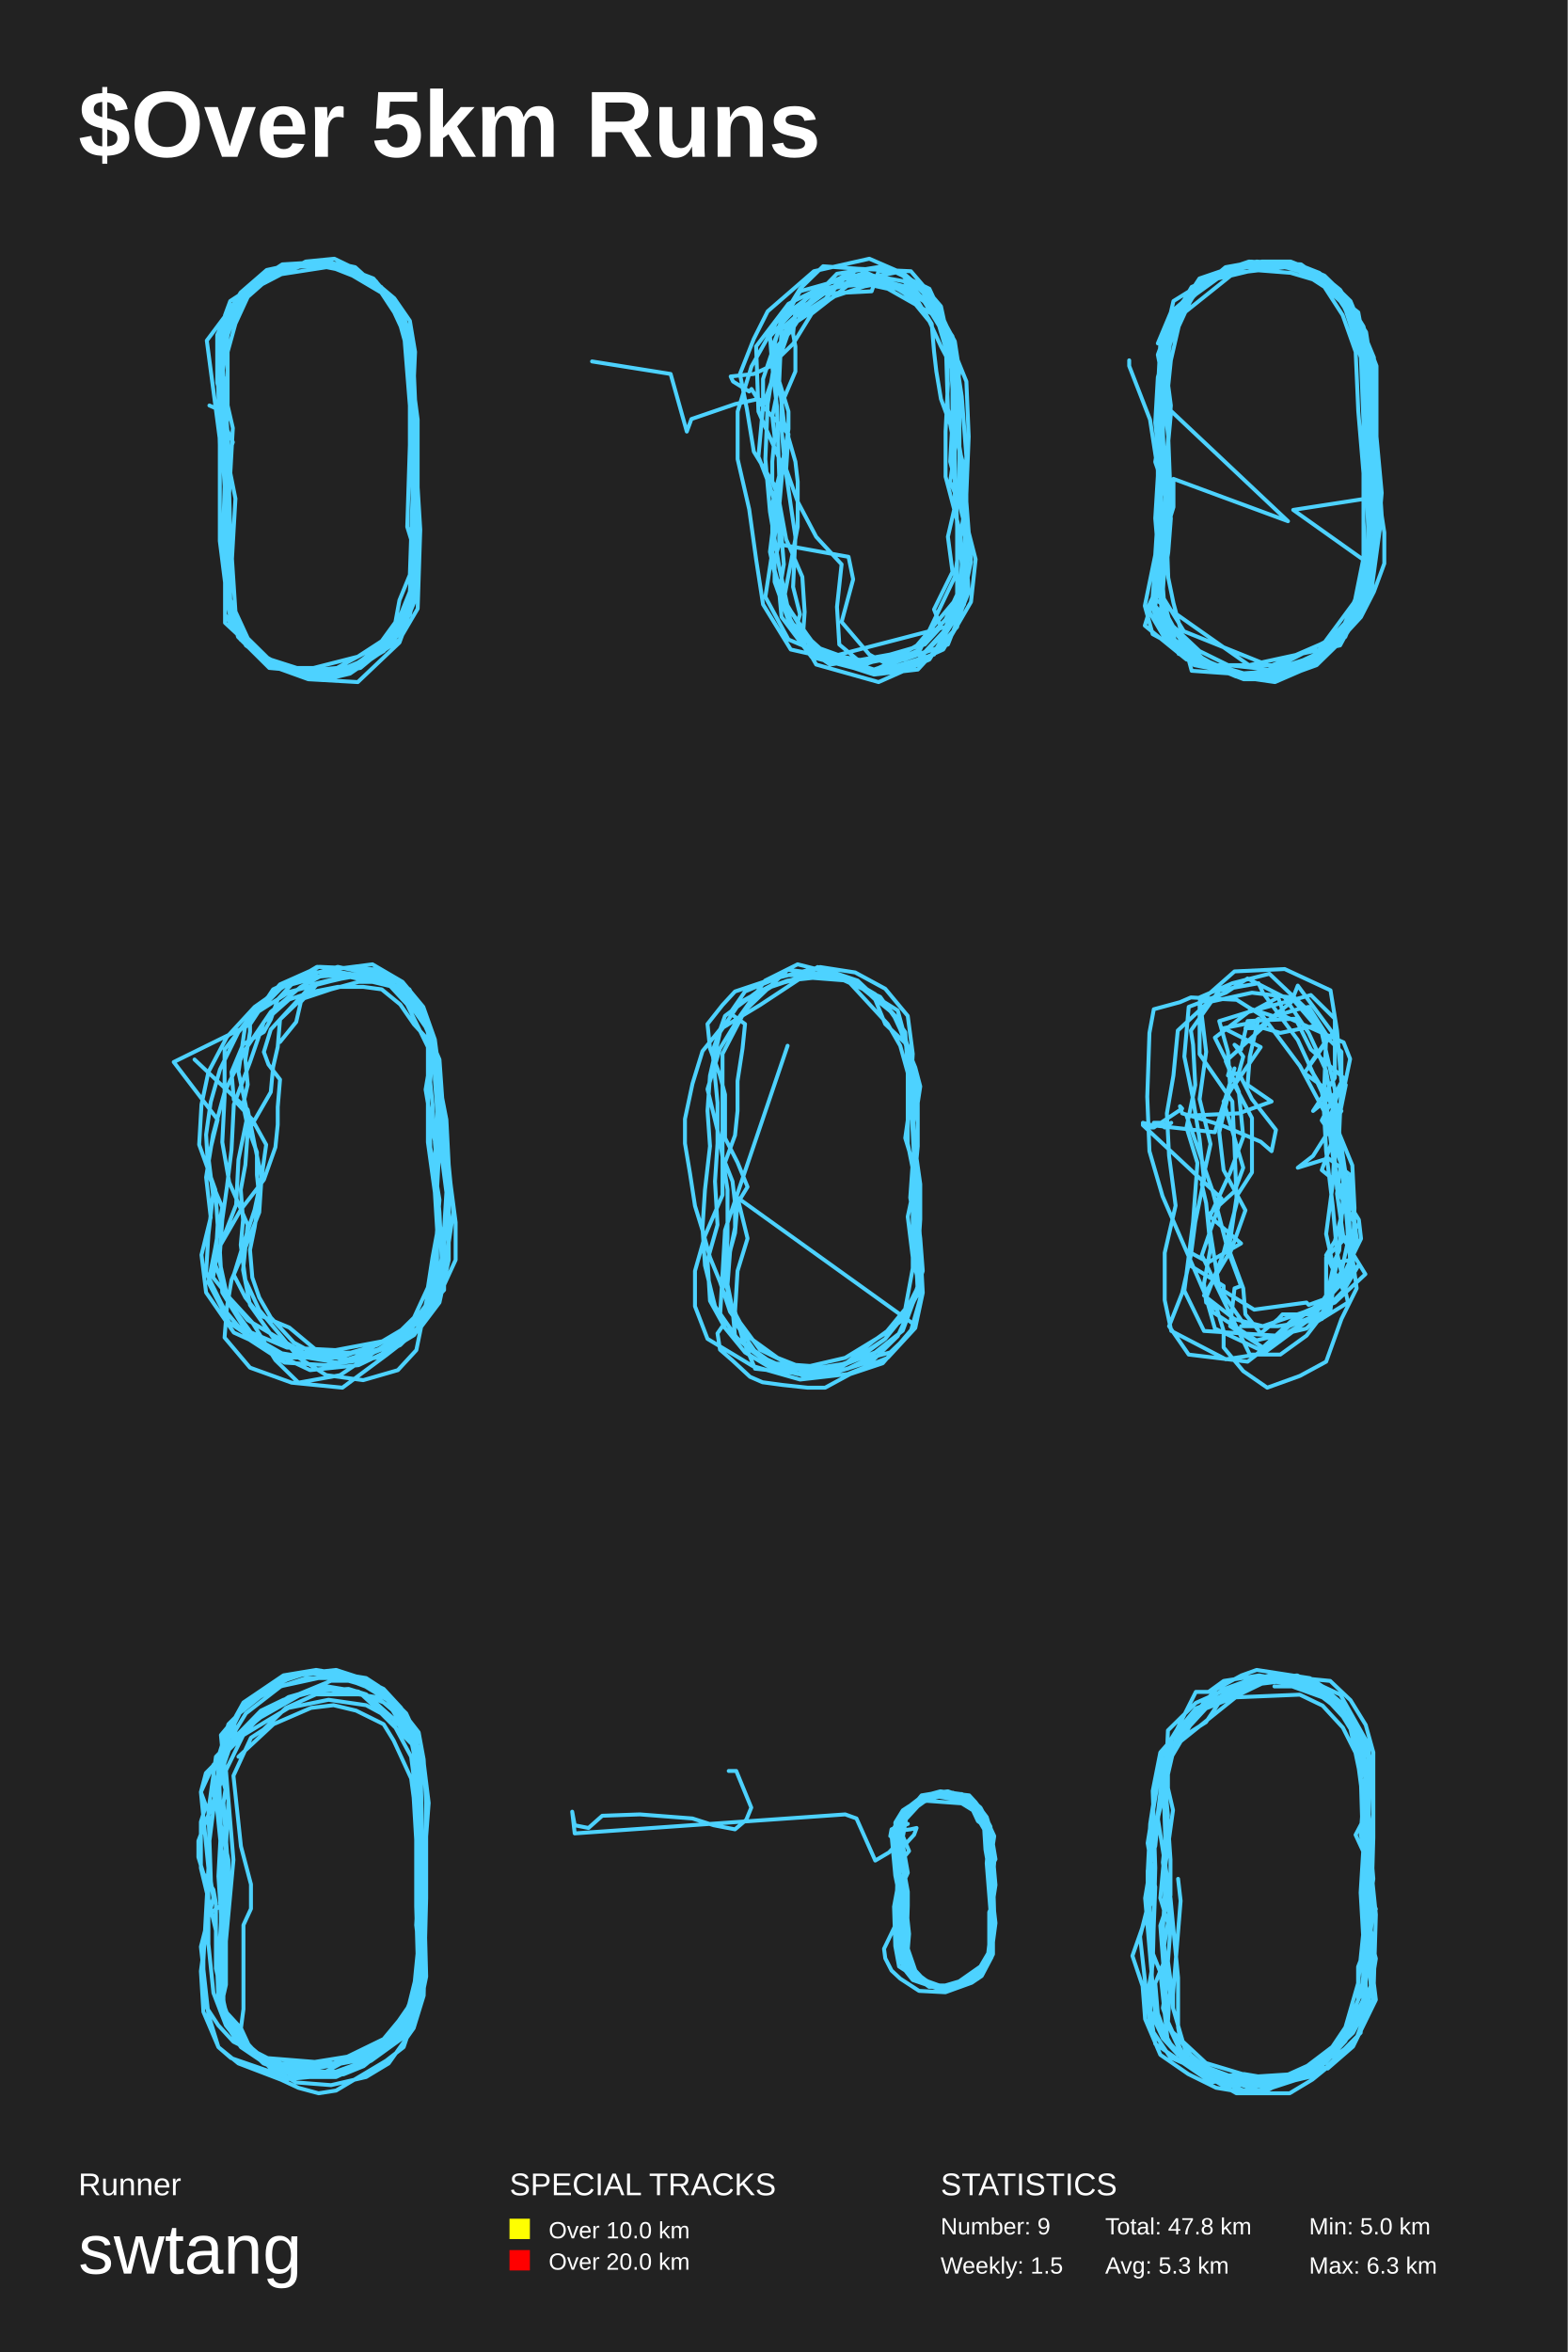
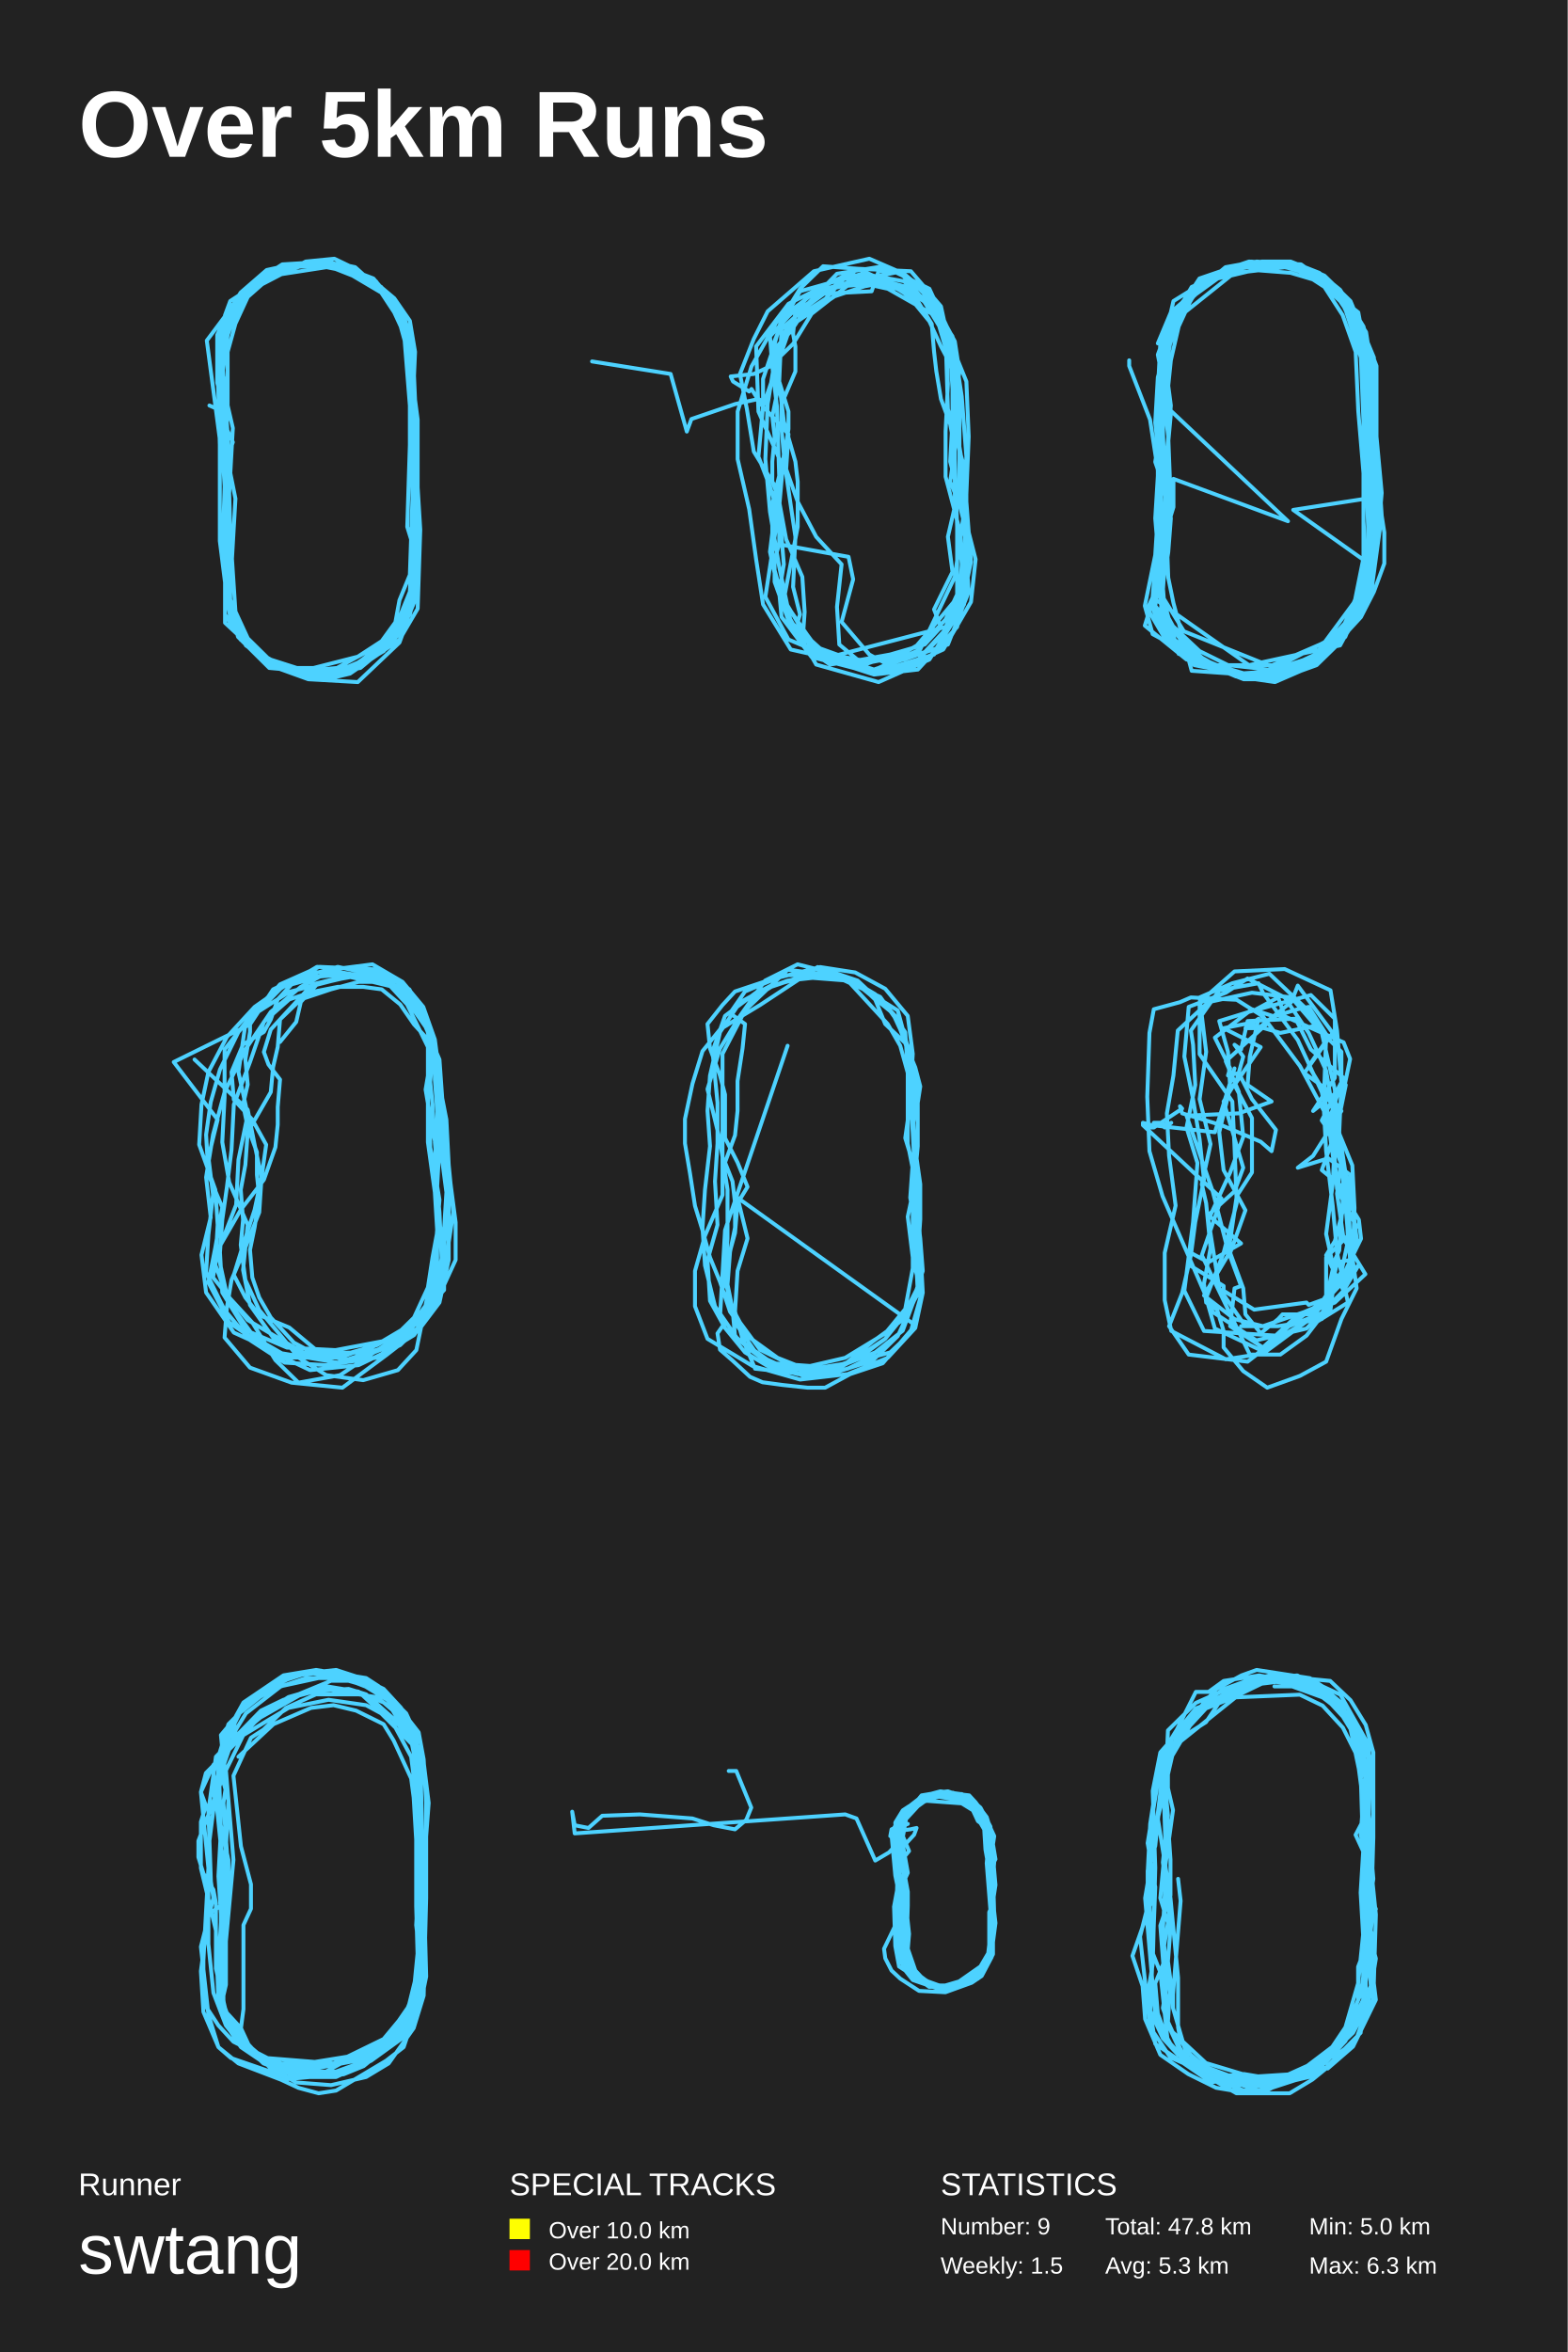
<svg xmlns="http://www.w3.org/2000/svg" baseProfile="full" height="300mm" version="1.1" viewBox="0,0,200,300" width="200mm">
  <defs />
  <rect fill="#222222" height="300" width="200" x="0" y="0" />
-   <text fill="#FFFFFF" style="font-size:12px; font-family:Arial; font-weight:bold;" x="10" y="20">$Over 5km Runs</text>
+   <text fill="#FFFFFF" style="font-size:12px; font-family:Arial; font-weight:bold;" x="10" y="20">Over 5km Runs</text>
  <text fill="#FFFFFF" style="font-size:4px; font-family:Arial" x="10" y="280">Runner</text>
  <text fill="#FFFFFF" style="font-size:9px; font-family:Arial" x="10" y="290">swtang</text>
  <text fill="#FFFFFF" style="font-size:4px; font-family:Arial" x="65" y="280">SPECIAL TRACKS</text>
  <rect fill="yellow" height="2.6" width="2.6" x="65" y="283" />
  <text fill="#FFFFFF" style="font-size:3px; font-family:Arial" x="70" y="285.5">Over 10.0 km</text>
  <rect fill="red" height="2.6" width="2.6" x="65" y="287" />
  <text fill="#FFFFFF" style="font-size:3px; font-family:Arial" x="70" y="289.5">Over 20.0 km</text>
  <text fill="#FFFFFF" style="font-size:4px; font-family:Arial" x="120" y="280">STATISTICS</text>
  <text fill="#FFFFFF" style="font-size:3px; font-family:Arial" x="120" y="285">Number: 9</text>
  <text fill="#FFFFFF" style="font-size:3px; font-family:Arial" x="120" y="290">Weekly: 1.5</text>
  <text fill="#FFFFFF" style="font-size:3px; font-family:Arial" x="141" y="285">Total: 47.8 km</text>
  <text fill="#FFFFFF" style="font-size:3px; font-family:Arial" x="141" y="290">Avg: 5.3 km</text>
  <text fill="#FFFFFF" style="font-size:3px; font-family:Arial" x="167" y="285">Min: 5.0 km</text>
  <text fill="#FFFFFF" style="font-size:3px; font-family:Arial" x="167" y="290">Max: 6.3 km</text>
  <polyline fill="none" points="26.716,51.72 28.376,52.44 28.708,63.96 29.373,67.56 29.04,75.48 31.365,82.32 37.675,85.92 45.314,85.2 48.635,82.32 51.292,79.08 52.952,75.48 53.284,63.96 52.62,52.44 52.952,44.88 52.288,40.92 50.295,38.04 47.306,35.52 43.985,34.08 40.332,33.72 36.347,34.08 31.697,36.96 30.369,38.76 28.044,44.52 28.376,53.52 29.705,56.4 28.708,59.28 29.373,70.8 28.708,74.76 29.373,78.72 31.365,81.96 34.354,84.48 37.675,85.92 41.661,86.64 44.649,85.92 50.96,81.6 53.284,77.64 53.616,67.56 52.952,56.76 52.62,45.96 51.956,42 48.303,36.6 45.314,34.8 41.661,34.08 34.686,35.16 29.373,39.84 28.376,43.08 28.376,50.64 29.04,58.56 28.708,70.44 28.708,76.56 30.369,80.16 34.354,84.84 39.336,86.64 45.646,87.0 50.96,81.96 51.624,80.16 52.952,75.48 52.952,63.24 52.62,50.28 51.956,41.64 49.631,38.04 46.642,35.16 42.989,34.08 39.004,33.72 35.018,35.16 32.029,36.96 29.373,40.2 28.376,47.76 28.708,52.44 28.708,63.96 29.04,76.2 30.369,81.24 34.354,85.2 42.325,85.92 48.303,83.4 51.292,80.52 52.952,76.56 53.284,72.96 53.284,61.8 52.952,51 52.62,43.44 51.292,39.84 47.638,35.52 41.993,33.36 36.015,33.72 32.694,35.88 30.369,39.48 28.044,41.64 29.04,55.32 29.373,67.92 30.037,78 31.697,81.6 34.686,84.48 38.339,85.56 44.649,85.2 49.963,81.6 52.62,77.28 53.284,66.48 53.284,53.52 51.624,40.92 49.299,37.32 46.31,35.16 42.325,33.72 36.679,34.08 32.029,36.96 30.037,41.28 29.04,44.88 29.04,53.16 28.376,57.48 29.04,68.28 29.04,75.48 30.369,79.8 32.694,83.04 36.015,85.2 39.668,86.28 45.978,85.2 50.295,81.6 52.952,76.2 52.952,63.6 52.952,52.8 52.288,44.52 51.292,40.2 48.635,36.6 45.646,34.8 40.996,33.72 37.011,34.08 32.029,36.6 28.376,43.08 28.376,55.32 30.037,63.6 29.373,75.12 29.373,76.92 31.365,82.32 34.354,84.48 37.675,85.92 41.328,86.28 43.985,85.92 48.967,83.04 52.288,78.36 53.284,74.4 52.62,62.16 52.62,49.92 51.956,41.64 49.963,38.4 46.974,35.52 43.653,33.72 39.668,33.36 36.015,34.08 29.373,38.4 28.708,40.2 27.712,45.96 28.044,53.88 29.04,58.92 29.04,63.6 28.708,74.4 28.708,78.36 30.701,81.6 35.351,84.84 40.664,85.92 44.317,85.56 48.967,82.68 51.624,79.8 53.284,72.6 52.952,62.16 52.288,51.72 51.624,43.44 50.627,39.84 48.303,36.6 44.649,34.44 40.996,33.36 37.011,33.72 32.362,35.88 31.033,37.32 27.712,46.32 28.708,48.48 28.708,50.28 29.705,54.6 29.04,66.48 29.373,71.52 28.708,75.48 30.037,79.8 32.029,82.68 35.018,84.84 38.672,85.92 41.661,85.92 46.642,84.48 49.299,82.68 52.62,77.28 52.952,67.2 52.952,55.32 52.288,43.44 50.96,39.84 48.635,36.96 45.646,34.44 42.657,33.0 39.004,33.36 30.701,37.68 26.384,43.44 28.044,56.04 28.708,60.36 28.376,70.8 29.373,78 31.033,81.6 34.022,84.12 37.675,85.56 41.661,85.56 45.314,84.84 49.963,81.24 52.288,75.48 52.62,69.36 51.956,67.2 52.288,56.76 52.288,45.6 51.624,42 49.299,37.68 45.314,34.08 43.653,33.72 37.011,34.08 31.365,36.96 28.708,41.64 28.044,45.24 28.708,58.56 28.708,71.16 28.708,79.44 33.358,83.76 39.004,85.56 42.989,85.2 48.303,82.32 51.956,77.28 52.62,74.76 52.62,64.68 52.62,53.16 51.624,42.36 49.963,38.76 47.971,35.88 44.317,34.08 39.336,33.36 35.351,34.44 29.373,39.12 27.712,42.72 27.712,48.84 28.376,51 28.708,61.08 29.04,69.72 29.04,77.28 30.369,80.52 34.354,84.12 36.679,85.2 40.0,85.2 45.646,83.76 48.967,81.6 50.295,80.16 50.96,76.56 52.288,73.32 52.62,63.6 52.62,52.44 51.624,42.72 50.295,39.84 48.635,37.32 44.982,35.16 41.328,33.72 37.343,33.72 34.022,34.44 30.701,37.32 28.708,40.56 27.712,44.88 28.044,56.76 28.044,69 29.04,76.92 30.701,80.52 34.354,84.12 36.015,85.2" stroke="#4DD2FF" stroke-linecap="round" stroke-linejoin="round" stroke-width="0.5" />
  <polyline fill="none" points="99.41,69.426 108.254,71.024 108.843,73.899 107.369,79.331 110.906,83.485 113.854,85.083 116.212,85.083 120.929,80.29 123.287,74.219 122.402,67.509 120.634,60.799 120.634,55.047 120.929,48.976 120.634,42.905 118.865,38.432 115.033,34.598 108.843,35.876 103.537,40.03 101.179,43.864 98.231,46.74 96.168,47.698 93.22,48.018 93.515,48.657 95.578,49.935 95.873,49.615 97.052,51.533 100.59,55.367 100.295,59.84 101.769,63.994 104.127,68.468 107.369,71.982 106.78,77.414 107.074,82.207 110.906,85.402 114.738,85.402 120.339,82.846 123.876,76.775 124.466,71.343 122.992,65.592 121.223,58.882 121.518,53.45 121.518,47.698 120.339,42.586 119.16,38.112 115.328,34.917 110.906,33.0 103.832,34.598 97.937,39.71 96.168,43.225 94.399,47.698 95.284,52.172 96.168,57.604 99.116,62.397 100.295,68.787 102.358,73.58 102.653,78.053 102.358,82.207 107.369,83.805 110.317,84.763 116.802,82.527 120.339,78.373 123.287,74.858 123.287,68.468 122.402,61.757 122.402,54.728 121.518,47.379 119.455,40.349 113.265,36.834 108.843,35.876 104.127,37.154 99.116,40.988 95.873,46.74 94.105,52.491 94.105,58.562 95.578,64.953 96.463,71.343 97.347,77.095 100.884,82.846 107.959,84.444 115.328,84.124 120.929,82.207 123.582,75.497 122.992,67.189 122.697,60.799 122.108,54.408 121.813,47.379 120.929,41.947 118.57,36.834 112.675,33.959 106.78,34.917 101.179,40.669 99.41,45.781 97.347,51.852 96.758,58.243 98.231,62.077 99.41,65.911 99.41,69.426 98.821,71.343 98.821,74.219 100.884,79.97 105.601,84.124 111.496,86.041 117.097,85.402 122.108,79.97 123.876,71.663 123.287,63.994 122.402,58.243 122.402,51.213 121.223,44.503 120.044,39.071 116.212,34.598 109.433,34.278 102.948,39.071 99.705,41.947 99.41,48.657 100.59,52.491 100.59,54.728 100.0,58.243 98.526,64.314 98.526,71.663 100.295,78.053 104.127,84.763 112.086,87.0 118.57,84.124 122.992,77.095 123.582,68.468 122.992,60.479 121.813,53.45 121.813,48.657 121.223,46.42 120.044,44.183 118.57,40.988 116.212,38.112 113.559,35.876 112.086,36.195 110.317,36.515 106.485,37.793 100.295,41.947 98.821,46.101 97.937,51.533 97.642,58.562 98.231,65.272 99.41,72.302 100.884,79.331 106.19,84.124 111.791,85.722 119.16,83.485 122.992,76.456 123.287,67.828 122.402,64.314 121.223,61.438 121.813,57.284 121.518,54.408 121.813,51.533 122.402,47.379 121.813,43.544 119.75,39.71 115.033,36.515 108.254,34.917 100.59,38.752 96.463,44.183 96.758,52.491 100.295,60.479 101.474,68.468 101.179,74.858 102.063,78.373 101.769,79.331 102.653,82.527 105.895,84.763 110.022,84.124 113.559,83.485 117.981,82.207 120.044,79.97 119.16,77.734 121.518,72.941 120.929,68.468 121.813,64.633 122.992,59.521 120.929,52.172 120.634,42.905 117.686,38.112 114.738,34.598 112.086,34.598 111.201,37.154 105.011,37.473 101.474,39.71 101.179,42.586 101.474,44.183 101.474,47.379 99.705,51.533 99.705,54.728 100.0,57.923 99.41,64.633 98.526,70.385 97.642,76.136 100.59,81.568 105.895,83.805 120.634,79.97 122.402,76.136 123.287,71.663 123.287,63.036 123.582,55.686 123.287,48.657 120.044,40.669 115.328,35.876 110.022,34.917 102.063,37.154 99.705,41.308 98.526,44.183 98.821,47.059 99.116,50.255 98.526,53.13 98.821,55.686 98.526,58.882 98.526,61.438 99.41,63.675 99.705,68.468 100.0,71.982 99.41,75.497 99.705,78.692 103.537,83.805 110.906,85.722 117.391,82.846 121.813,73.58 122.992,65.272 123.287,58.243 122.697,50.574 121.518,42.905 118.57,38.432 115.328,36.515 112.97,35.876 109.433,34.278 105.011,33.959 102.063,36.834 99.705,40.669 98.821,43.864 100.0,53.769 101.474,58.882 101.769,61.438 101.769,67.189 100.0,76.456 103.832,82.846 111.496,85.402 117.981,83.166 121.518,79.331 122.402,76.456 122.697,71.982 122.402,68.468 121.813,64.633 121.813,60.799 121.813,57.284 121.223,54.089 120.044,50.894 119.455,47.379 119.16,44.823 118.865,41.308 117.097,38.432 114.444,36.834 111.201,36.195 107.369,36.515 103.537,37.473 100.59,40.349 98.231,42.905 98.526,46.74 99.116,51.852 99.41,60.799 98.231,70.385 99.41,75.817 101.179,78.373 102.948,80.929 104.127,82.527 107.664,83.805 111.201,84.444 114.444,83.805 118.276,81.568 120.634,79.012 122.108,75.817 122.108,67.189 121.813,58.562 121.518,49.615 121.223,44.823 120.339,40.669 117.686,38.112 115.918,37.154 112.38,35.876 107.664,35.556 105.306,38.112 102.358,40.03 100.884,42.266 98.526,44.823 97.347,48.337 97.347,51.213 96.758,50.894 93.81,51.533 88.209,53.45 87.62,55.047 85.556,47.698 75.534,46.101" stroke="#4DD2FF" stroke-linecap="round" stroke-linejoin="round" stroke-width="0.5" />
  <polyline fill="none" points="144.059,45.96 144.059,46.68 146.716,53.52 148.044,62.16 148.708,71.16 148.044,78.36 153.026,83.04 156.679,84.84 160.0,85.2 162.989,85.56 166.642,85.2 172.288,79.44 173.948,71.16 173.948,62.52 173.948,53.88 173.616,45.6 170.96,37.32 165.978,33.72 159.336,33.36 153.026,35.52 149.705,40.56 148.708,46.32 147.712,52.08 148.708,58.92 148.708,67.2 147.712,75.12 151.033,80.52 162.657,85.2 170.96,80.88 173.948,74.04 174.945,66.84 174.945,59.28 174.281,51 173.616,43.8 171.292,38.76 168.303,34.8 161.993,33.36 154.686,35.16 149.705,39.84 147.712,45.24 149.04,52.08 164.317,66.48 149.705,61.08 149.705,64.68 148.708,67.92 148.044,75.12 150.369,83.4 160.0,86.28 167.638,83.76 173.284,77.64 174.281,71.88 173.948,66.48 173.948,60.36 173.284,52.44 172.952,44.88 171.292,40.2 168.967,36.6 165.646,34.44 162.989,33.72 157.011,35.16 150.701,40.2 148.044,47.04 149.04,55.68 149.373,64.32 148.708,71.88 148.044,76.92 152.362,84.84 159.668,86.28 167.638,83.76 172.952,76.56 174.613,69.72 174.613,63.24 173.948,54.96 174.613,47.04 173.284,39.84 166.31,34.44 161.993,33.72 158.007,34.08 154.354,35.88 151.033,38.4 149.04,42.36 149.04,45.96 148.376,48.84 148.376,55.32 148.708,64.68 149.04,73.68 149.705,76.92 152.029,85.56 162.325,86.28 170.627,82.32 173.284,78 174.281,74.76 174.613,71.16 174.945,67.2 174.613,63.24 174.281,58.92 175.277,53.16 174.613,44.16 170.96,37.68 165.314,34.08 156.679,34.08 150.369,39.12 148.044,45.6 149.04,52.44 149.04,59.64 149.04,67.2 148.044,73.32 146.052,79.8 151.365,84.12 158.007,85.92 163.321,85.56 167.971,83.4 171.624,80.88 173.616,77.64 174.281,74.4 174.613,69.36 174.281,60 174.613,51 173.616,42.36 170.96,38.4 168.303,35.88 164.649,34.8 160.0,34.44 155.351,35.52 152.362,37.68 149.705,41.28 149.04,45.24 149.04,49.2 149.373,52.8 149.04,56.4 148.708,60.72 149.373,66.12 149.04,70.44 148.708,72.6 146.384,77.64 148.708,81.6 154.022,84.84 162.325,84.84 170.627,81.24 173.948,75.84 174.613,71.88 164.982,65.04 174.281,63.6 174.281,59.28 174.613,54.24 173.948,45.24 170.96,37.68 164.317,33.72 156.679,34.08 149.705,38.4 148.376,44.16 149.373,51.72 148.708,59.64 148.708,69.72 148.376,75.12 148.708,79.44 149.373,81.24 152.694,83.76 158.672,86.28 163.985,85.92 167.971,84.12 171.624,81.24 172.952,78 174.281,74.4 174.613,70.44 174.613,67.2 175.277,63.6 175.277,60 175.277,54.96 175.277,51 174.945,46.68 174.281,42.36 171.956,38.76 168.967,35.52 163.985,34.08 154.686,35.16 149.04,41.28 148.708,47.4 148.044,54.6 147.38,58.92 148.376,61.8 149.04,65.4 148.708,70.44 148.044,73.32 147.38,77.28 149.04,80.88 152.694,84.12 157.675,86.28 162.989,86.64 167.971,84.12 170.96,81.96 172.952,78.72 174.281,75.48 174.945,71.88 174.945,68.28 175.609,65.4 175.609,61.08 174.945,51 173.616,41.28 167.971,34.8 159.668,33.36 152.029,36.6 148.044,43.44 147.712,49.92 147.712,54.96 147.712,58.2 148.708,62.52 148.708,67.56 148.376,71.52 148.044,76.2 149.04,80.52 151.033,83.4 154.022,84.84 158.672,86.64 162.989,86.64 167.971,84.48 171.292,81.24 173.616,78.72 175.277,75.48 176.605,71.88 176.605,67.92 175.941,63.6 175.609,58.92 175.609,54.24 175.609,50.28 174.945,45.6 173.948,41.64 171.956,38.4 168.967,35.52 164.982,33.72 160.332,33.36 156.347,34.08 153.358,36.6 150.037,40.2 148.376,43.8 148.376,48.12 147.712,52.8 148.376,57.12 148.708,61.44 148.708,68.64 147.048,77.64 148.708,81.24 155.018,84.84 159.668,86.64 165.314,85.56 169.299,83.4 172.288,80.16 174.945,75.48 176.273,65.76 175.609,55.68 175.277,45.6 172.288,38.4 168.967,35.16 165.646,33.72 160.996,33.36 156.679,34.08 153.358,35.88 151.033,39.84 148.708,43.44 148.044,49.2 148.044,60.36 147.38,70.8 146.052,77.28 147.048,80.88 152.362,83.76 157.675,85.92 162.657,86.64 167.306,84.48 171.292,81.24 174.945,75.12 175.609,66.12 175.277,60.72 175.609,56.76 174.945,52.8 174.281,49.56 174.281,45.24 172.952,40.92 170.96,37.32 167.638,34.8 162.657,33.72 158.339,33.72 154.354,35.52 151.697,38.04 149.705,40.92 148.708,44.52 147.712,48.12 147.38,53.88 147.712,57.12 147.712,60.72 147.38,66.12 147.712,70.08 147.712,74.4 148.708,77.28 148.708,80.88 152.694,83.76 157.675,86.28 162.657,87.0 167.638,84.84 173.616,78.36 175.609,70.44 176.273,62.88 175.609,55.68 175.609,46.68 173.284,40.56 170.96,36.96 168.303,34.8 164.649,33.36 160.996,33.36 157.011,34.08 153.026,35.88 150.369,39.12 148.708,42.36 148.708,46.32 148.376,51.72 148.376,55.68 148.044,60 148.044,65.04 148.044,70.08 147.712,73.68 147.38,77.28 150.369,81.24 154.022,84.48 159.004,86.28 162.989,86.64 167.971,84.84 171.292,81.6 173.616,78 174.613,74.76 175.277,71.16 175.609,67.2 174.945,63.24 174.613,58.2 173.948,53.52 173.948,49.2 173.616,44.16 172.288,40.2 169.963,36.6 166.642,34.44 162.989,33.72 158.339,34.08 154.686,35.52 152.029,38.04 150.369,41.64 149.373,45.96 149.04,49.2 148.044,53.88 148.044,63.6 147.048,76.2 159.336,84.84 170.96,82.32 174.281,76.2 175.277,72.96 175.609,68.64 175.277,64.68 175.277,60.36 174.945,56.4 174.945,51.72 174.613,47.04 173.948,42.72 171.956,38.76 168.635,35.88 164.649,34.08 160.332,33.72 156.347,34.8 152.694,36.96 149.373,39.84 147.712,43.8" stroke="#4DD2FF" stroke-linecap="round" stroke-linejoin="round" stroke-width="0.5" />
  <polyline fill="none" points="24.819,135.142 31.599,141.533 32.483,146.006 33.368,150.16 33.073,154.633 31.304,159.107 29.536,163.26 28.946,166.775 28.651,170.61 31.894,174.444 37.2,176.361 43.685,177.0 49.285,172.846 53.412,169.651 56.065,166.136 57.244,160.704 57.244,156.231 57.244,152.077 56.949,147.604 56.654,143.45 56.36,139.296 56.065,135.142 54.296,130.988 52.528,128.432 49.875,125.556 44.569,124.278 39.558,123.959 34.842,126.195 31.894,130.669 22.166,135.462 27.767,142.811 26.588,147.604 27.178,152.397 26.588,157.509 26.293,162.302 28.651,167.095 31.894,170.929 36.315,173.805 41.621,174.124 48.106,173.166 52.822,170.29 55.475,166.456 58.128,160.704 58.128,155.911 57.539,151.438 56.949,146.645 56.065,141.852 56.065,137.379 55.181,133.225 54.296,129.71 51.349,126.195 47.517,124.278 43.095,123.32 37.494,124.917 32.483,128.432 28.946,132.266 26.588,136.74 25.704,140.894 25.409,146.006 27.472,151.757 27.767,156.231 27.472,161.343 29.241,166.136 32.483,170.61 36.905,173.166 42.506,173.166 48.106,171.568 52.528,169.012 55.77,165.497 56.949,160.385 57.834,154.633 57.244,148.562 56.949,142.811 55.77,136.74 54.591,130.988 52.233,126.195 47.811,123.639 40.737,123.32 35.726,125.556 30.42,131.627 28.062,136.42 26.883,140.574 26.293,144.728 26.588,149.84 28.357,153.994 27.472,159.107 26.588,163.58 29.241,168.692 34.842,172.527 39.558,174.763 45.748,174.124 51.054,171.568 54.296,168.373 56.654,162.941 56.654,156.87 56.949,152.077 56.654,146.965 55.77,142.491 55.77,138.018 55.475,132.586 54.002,128.432 51.349,125.237 47.517,123.0 42.506,123.639 38.379,125.876 34.547,129.071 31.304,133.864 28.651,139.296 27.178,144.728 26.293,150.16 26.883,155.272 25.704,160.065 26.293,164.858 29.83,169.97 35.431,172.527 43.095,173.805 49.875,171.568 54.296,167.095 56.36,162.302 56.949,155.911 56.949,151.118 56.654,146.645 56.36,142.172 56.065,137.059 55.475,132.586 53.707,128.752 50.759,125.237 44.569,124.278 40.147,124.598 37.2,125.556 35.431,127.473 34.547,130.03 33.662,131.627 31.01,133.225 29.536,136.74 29.83,140.255 32.189,142.811 33.957,146.006 33.368,150.16 32.483,154.314 31.01,158.787 29.83,162.621 31.304,165.497 33.073,167.734 36.905,169.331 40.737,172.527 43.979,173.485 48.106,173.166 52.233,169.97 55.181,165.178 55.77,158.148 55.77,151.438 56.065,146.006 55.77,139.615 55.181,133.225 53.412,128.432 48.401,123.959 43.095,124.917 36.905,126.515 31.894,129.71 28.651,133.864 28.651,139.935 28.357,145.686 29.241,150.799 31.599,156.231 31.01,161.982 31.894,166.456 34.842,170.61 38.674,172.846 44.274,172.846 50.17,170.61 53.707,168.053 55.475,165.817 56.654,164.539 56.654,163.899 56.654,160.065 55.77,153.675 55.475,150.16 55.77,146.965 55.181,144.089 55.181,140.894 54.886,138.018 55.181,134.503 54.591,132.586 52.822,130.669 51.054,128.112 48.696,126.195 46.338,125.876 43.095,125.876 39.853,126.515 36.905,127.473 33.662,130.349 31.894,135.462 29.83,140.894 29.536,146.645 28.946,151.438 28.357,155.592 28.062,159.746 28.357,164.858 31.304,169.651 36.61,171.888 42.8,172.207 49.58,170.929 54.002,168.373 56.36,161.024 56.065,154.633 55.475,148.243 55.77,142.172 55.475,135.781 54.002,129.071 51.349,125.556 46.927,123.639 40.442,123.32 34.547,126.834 31.894,129.391 31.894,131.627 31.304,135.142 31.599,138.337 31.01,140.894 31.599,143.769 32.778,146.965 32.778,149.84 33.073,152.716 32.483,156.55 31.894,159.426 32.189,162.941 33.073,165.497 34.547,168.053 37.494,171.249 40.442,172.846 45.158,173.485 49.285,171.888 52.233,169.331 54.591,166.136 55.77,162.302 55.77,156.87 55.475,152.077 54.591,145.686 54.591,140.255 54.591,133.544 51.938,128.112 49.58,125.556 45.158,124.278 39.853,125.556 36.315,129.391 34.547,131.308 33.662,134.183 34.252,135.781 35.726,137.698 35.431,141.213 35.431,143.45 35.136,146.326 33.662,150.479 30.715,154.314 27.767,159.426 27.178,162.941 31.599,168.373 38.674,172.527 46.338,172.527 52.822,168.692 55.77,164.539 56.654,158.148 56.949,152.077 56.36,147.604 55.77,141.213 55.77,135.142 54.002,129.391 48.99,124.917 43.095,123.959 36.021,125.876 31.304,130.669 30.42,136.74 31.599,142.172 30.42,147.923 30.125,153.675 27.767,159.746 28.946,165.178 32.189,168.692 35.136,173.485 38.084,176.361 43.39,175.402 49.58,171.249 52.822,168.053 54.591,164.219 55.181,160.385 55.77,157.189 55.77,153.036 55.77,148.882 55.475,145.686 55.77,141.533 55.475,137.698 55.475,134.183 54.296,130.669 52.822,127.473 49.58,125.237 45.748,125.237 42.211,126.195 38.379,127.473 35.726,130.03 35.431,133.544 34.842,136.101 34.547,139.296 33.073,141.852 31.599,144.408 31.304,148.562 30.715,151.757 31.01,155.592 30.715,158.787 31.304,163.26 33.073,167.095 36.021,170.61 38.084,173.166 41.621,175.402 46.338,176.041 50.759,174.763 53.117,172.207 54.296,166.456 55.475,160.704 55.77,156.87 56.065,153.036 55.475,149.521 54.886,146.326 54.886,142.491 54.296,138.976 54.886,135.462 54.886,131.627 53.707,128.432 50.17,125.876 47.517,125.237 44.569,124.598 40.442,125.556 38.379,127.793 37.789,130.349 35.726,132.905" stroke="#4DD2FF" stroke-linecap="round" stroke-linejoin="round" stroke-width="0.5" />
  <polyline fill="none" points="100.479,133.385 92.496,156.923 91.857,168 92.496,168.692 91.538,170.077 91.857,172.154 93.454,173.538 95.689,175.615 97.286,176.308 99.84,176.654 103.034,177.0 105.269,177.0 108.462,175.269 112.614,173.885 116.765,169.039 94.092,152.769 95.37,157.962 94.092,162.115 93.773,167.308 94.731,170.769 96.328,174.577 102.714,175.269 107.504,174.231 111.336,171.115 115.168,168.346 117.404,164.539 116.446,160.385 115.807,155.192 116.765,150.692 115.807,145.846 115.807,141 115.807,136.5 115.488,131.654 112.294,127.154 106.227,124.385 100.479,123.692 95.05,128.885 92.176,134.423 92.176,139.615 92.176,146.539 92.176,152.423 89.941,157.615 88.664,162.115 88.664,166.615 90.26,170.769 96.008,174.231 102.076,175.962 108.143,175.269 113.252,173.192 116.765,169.385 117.723,164.885 117.404,159 116.765,154.154 116.765,148.962 116.446,144.462 116.126,139.962 116.446,134.423 115.807,129.577 112.933,126.115 109.101,124.038 104.63,123.346 99.202,124.731 95.05,126.462 93.134,129.231 95.05,130.615 94.731,133.731 94.092,137.885 94.092,141.692 93.773,144.808 92.496,148.269 93.454,150.692 93.773,153.462 93.773,156.577 93.134,159.692 92.815,163.846 93.454,166.962 93.773,170.423 95.689,172.154 98.563,174.231 101.437,174.577 104.95,175.269 108.143,174.577 111.017,173.192 113.572,172.5 116.126,170.077 117.404,165.577 117.084,160.385 117.404,155.539 117.404,151.039 116.765,146.539 116.446,142.385 116.446,137.539 115.807,133.385 113.891,129.231 110.059,126.115 105.908,124.038 101.756,123.0 97.605,125.077 94.412,129.577 91.857,133.731 90.26,138.923 91.857,145.5 92.815,151.731 92.815,157.962 92.496,163.154 93.773,168.692 96.647,172.846 102.714,175.615 108.782,173.538 112.933,170.769 116.446,165.923 117.723,162.115 117.404,157.962 116.765,152.769 116.765,147.923 116.446,143.769 117.084,139.269 116.126,135.115 114.53,129.923 111.656,126.808 108.143,124.731 103.672,124.385 98.244,125.769 94.412,127.846 91.857,131.654 90.58,137.192 90.26,141.692 90.58,146.192 89.941,151.731 89.622,156.577 89.941,161.423 91.218,166.615 94.092,170.769 98.563,173.885 103.353,174.231 107.824,173.192 112.933,170.077 115.488,166.962 116.446,161.769 116.446,157.269 116.446,153.115 117.084,146.192 117.084,142.731 117.084,140.654 117.404,138.577 116.765,136.154 115.488,133.039 112.933,130.615 111.656,127.5 109.101,125.077 105.908,124.038 103.034,124.385 100.16,124.385 97.924,125.077 93.773,126.462 92.176,128.192 90.26,130.615 90.58,133.731 91.857,137.192 92.496,139.615 92.496,145.154 94.092,148.269 95.37,151.385 94.092,153.462 93.773,157.269 92.815,160.731 92.176,164.539 94.412,168.692 96.966,172.154 100.479,173.885 103.672,174.577 108.143,173.885 111.656,172.5 115.168,169.731 117.084,164.539 117.404,158.654 117.084,152.769 116.765,147.577 116.446,141.692 116.126,134.769 114.53,128.885 107.824,124.731 101.756,124.731 96.647,126.462 92.496,129.577 90.899,134.077 91.538,140.654 91.538,145.846 91.218,150.692 91.538,156.231 90.26,160.731 90.58,165.923 92.496,169.385 95.05,172.5 97.924,174.231 101.756,175.269 105.908,175.269 111.336,173.538 114.53,170.423 117.084,164.885 116.765,157.962 116.765,150.692 116.446,144.462 116.765,136.5 114.21,129.577 109.42,125.077 104.311,123.346 96.966,128.192 94.092,129.923 91.857,131.308 89.622,134.077 88.344,138.231 87.386,142.731 87.386,145.846 88.025,149.654 88.664,153.808 89.622,156.923 90.58,160.385 91.857,163.5 93.134,167.308 95.37,170.423 99.202,173.192 102.714,174.577 106.227,174.923 110.059,172.846 112.933,170.769 115.168,168 117.084,164.192 116.765,160.039 116.765,156.231 116.126,152.769 116.446,148.269 115.488,145.154 116.126,140.654 115.807,136.846 114.849,133.385 113.252,130.615 110.698,127.846 108.143,125.077 103.672,124.731 100.479,125.077 98.563,125.769 96.328,127.154" stroke="#4DD2FF" stroke-linecap="round" stroke-linejoin="round" stroke-width="0.5" />
  <polyline fill="none" points="157.495,136.274 154.991,144.419 146.92,143.514 145.807,143.212 145.807,143.514 155.825,152.866 153.321,160.106 159.443,172.777 163.34,172.777 166.679,170.363 168.071,168.553 171.967,166.14 170.575,159.805 170.019,153.771 169.184,146.832 168.906,141.704 165.844,135.972 161.113,129.637 157.774,127.525 151.929,127.223 150.538,127.827 147.198,128.732 146.642,131.749 146.363,139.894 146.642,146.832 148.311,152.564 152.764,162.821 154.712,167.346 160.278,170.967 166.679,169.458 171.41,164.631 173.08,157.994 172.245,151.358 170.019,145.626 168.627,139.291 165.566,132.654 161.113,126.62 160.557,125.413 155.547,126.318 151.929,131.447 152.208,133.257 152.486,138.386 151.373,143.816 152.764,148.341 152.208,155.883 151.094,164.631 153.599,169.76 162.783,170.363 168.906,165.838 172.524,161.615 172.802,154.073 172.524,148.643 170.297,143.212 169.184,136.575 166.958,131.749 163.896,127.223 159.165,124.81 156.382,126.62 151.651,128.43 151.094,134.765 152.208,140.196 153.042,145.324 153.599,150.453 152.486,155.883 151.929,160.106 150.816,164.933 149.146,169.156 151.651,172.777 159.165,173.682 163.061,170.665 167.236,168.251 171.132,162.218 171.967,158.296 171.689,151.056 170.575,144.419 170.297,138.989 168.627,131.749 164.731,127.223 159.722,126.62 154.156,127.827 150.259,131.447 149.703,137.179 148.868,142.006 149.146,147.436 149.981,153.771 148.59,159.805 148.59,165.838 149.425,169.76 156.382,173.38 160.278,172.777 164.453,169.156 169.741,167.045 170.297,162.52 169.184,157.391 170.019,151.056 170.297,145.626 168.906,139.894 169.184,132.05 166.401,128.43 161.948,124.207 157.217,125.413 153.042,127.223 153.877,134.162 153.042,140.196 154.434,145.927 153.321,151.056 153.877,153.469 154.434,159.201 153.599,163.726 153.877,166.14 155.269,167.045 156.104,169.76 156.104,171.872 158.608,174.888 161.67,177.0 165.844,175.492 169.184,173.682 171.132,168.251 173.08,164.33 172.245,158.296 171.967,151.659 170.854,144.419 171.132,138.084 170.575,131.447 169.741,126.318 163.896,123.603 157.495,123.905 153.042,127.827 153.042,134.464 157.217,140.497 157.495,146.229 157.774,153.469 156.104,159.805 153.877,165.536 154.991,169.458 161.392,172.475 167.514,167.95 171.132,163.123 173.637,157.994 173.358,155.581 172.245,153.771 172.245,149.849 169.462,147.738 165.566,148.944 167.514,147.436 171.132,141.704 168.906,138.687 166.401,136.877 170.019,131.749 165.566,125.715 164.731,127.827 160.557,131.145 158.887,131.145 160.557,129.939 159.443,134.765 159.165,138.386 162.226,140.497 158.052,142.006 151.373,142.307 154.712,151.961 156.66,159.503 158.33,164.028 157.495,164.33 156.939,169.156 161.113,171.872 165.009,168.251 170.297,166.14 174.193,162.52 171.41,157.994 170.575,152.263 171.132,147.738 170.297,144.419 172.245,135.067 171.41,132.955 163.896,129.637 163.061,127.223 160.278,128.732 161.67,130.542 156.382,135.369 158.052,139.291 158.608,145.022 156.939,149.548 154.156,155.581 155.547,164.33 158.887,169.156 158.33,169.156 163.061,169.156 168.627,168.251 170.297,160.71 170.854,159.503 171.41,151.659 171.132,146.531 168.627,142.911 171.41,137.481 167.236,133.86 165.288,129.939 159.165,130.24 158.33,133.86 157.495,133.257 158.608,134.765 157.774,137.782 156.104,140.497 158.608,148.944 157.495,151.961 154.156,154.978 158.33,158.598 154.156,161.011 151.929,159.805 151.651,161.313 156.104,164.028 156.104,164.631 160.0,167.045 166.679,166.14 166.958,166.441 169.462,165.536 173.358,161.313 171.41,164.631 169.184,160.106 170.297,158.296 171.967,151.961 168.627,149.246 170.575,143.816 171.689,138.386 167.514,141.704 170.297,137.481 170.297,129.939 167.236,126.922 159.443,129.034 155.547,130.24 156.66,134.162 156.939,138.687 155.547,144.419 156.104,149.246 158.887,154.374 156.939,159.805 158.608,164.33 158.887,167.648 160.835,170.061 163.061,168.251 163.618,167.648 169.184,167.648 170.575,161.011 172.245,160.71 171.689,154.073 170.297,149.246 169.462,143.212 171.132,138.084 171.132,134.162 167.792,130.844 163.34,131.749 159.165,130.542 156.104,131.145 160.835,133.559 157.495,138.386 159.722,142.609 159.722,149.548 157.774,152.564 156.66,160.106 153.599,165.235 157.495,168.251 161.113,169.156 166.401,167.346 169.184,166.14 169.184,160.408 173.08,156.486 170.575,151.659 170.019,144.419 170.019,141.101 166.958,135.972 169.462,132.352 166.958,128.43 165.566,128.732 162.505,129.637 159.722,128.732 154.991,132.352 156.939,136.274 156.66,137.179 158.052,136.877 159.722,140.196 162.783,144.117 162.226,146.832 160.835,145.626 155.825,143.514 150.816,142.006 150.538,141.101 150.816,141.402 150.816,141.402 150.816,141.402 147.198,143.816 146.92,143.816 146.642,143.816 147.198,143.816 148.033,143.212 148.868,143.514 149.425,143.212 148.59,143.816 147.755,143.212 147.198,143.212 147.476,143.212 148.033,143.212" stroke="#4DD2FF" stroke-linecap="round" stroke-linejoin="round" stroke-width="0.5" />
  <polyline fill="none" points="27.227,228.577 29.143,237.231 29.143,242.423 26.588,244.154 25.63,251.423 25.949,256.615 27.865,261.115 30.42,263.192 35.849,265.269 43.193,264.577 49.58,261.115 52.135,258.346 53.731,255.231 54.37,252.115 54.051,240 53.731,228.577 53.093,222.346 51.177,218.538 48.303,215.769 43.832,214.038 39.042,214.038 34.891,215.423 31.378,217.5 28.185,221.308 28.823,227.885 28.504,229.962 29.143,238.962 28.504,245.885 28.185,255.577 30.42,260.077 33.613,263.192 38.084,264.923 42.874,264.923 47.345,262.846 51.177,260.077 53.093,257.654 54.051,254.539 54.37,242.077 54.37,229.962 54.051,224.423 53.412,220.962 49.899,216.462 47.345,214.731 40.958,213.346 37.765,213.692 34.891,215.077 30.101,218.885 27.865,224.077 28.185,233.423 27.865,239.308 28.504,249 28.185,255.577 29.143,258.692 30.739,261.115 33.294,262.846 40.0,264.577 43.193,264.231 46.387,263.192 51.496,258.692 53.093,255.923 54.051,250.039 53.731,237.923 53.731,226.154 53.412,223.039 50.538,217.5 45.429,214.385 42.235,213.692 35.849,215.077 31.378,218.538 30.101,220.615 28.185,226.154 29.143,229.615 28.504,241.731 28.185,244.846 28.823,247.962 27.865,253.846 29.781,259.039 31.697,261.115 33.613,262.5 39.361,264.231 42.874,264.231 45.748,263.192 50.857,259.385 52.773,256.269 54.051,253.154 54.051,241.385 53.731,229.615 53.412,223.385 50.857,217.846 48.622,215.769 45.429,214.385 39.361,213.346 36.168,214.385 32.975,216.115 30.739,218.192 28.504,222.692 27.865,225.115 27.865,231.692 28.823,241.385 28.504,250.731 28.504,256.615 31.378,261.115 33.933,262.846 40.0,263.885 45.429,262.846 48.303,261.462 50.538,259.385 53.412,253.846 53.731,242.077 53.731,230.308 53.093,221.308 51.815,218.538 48.303,215.077 46.706,214.038 40.319,213.0 36.168,213.692 31.059,217.154 30.101,218.885 29.781,220.615 28.823,222.346 28.504,226.5 25.311,234.808 25.311,236.885 25.949,238.962 27.227,241.039 27.546,242.769 27.546,251.077 28.823,256.615 30.42,258.346 30.739,260.077 33.613,262.5 35.529,263.192 43.513,263.192 50.538,260.077 53.412,255.577 53.412,244.5 53.412,233.769 53.412,223.731 51.177,217.846 48.941,215.423 46.067,214.038 42.874,213.0 39.681,213.346 36.168,214.038 33.294,215.769 29.143,219.923 27.227,226.154 28.185,235.5 28.185,245.192 27.865,250.731 28.823,257.308 32.017,261.462 34.252,262.846 36.807,263.538 45.429,262.154 48.622,260.769 52.135,256.615 53.412,252.808 53.731,242.769 54.689,229.962 54.051,224.769 49.899,217.846 47.983,216.462 41.277,215.423 36.168,216.808 33.294,218.192 27.546,224.077 26.588,231 26.907,240 27.227,242.077 25.63,248.308 26.588,256.962 27.865,261.115 29.462,262.5 36.487,264.923 41.597,264.231 49.261,260.077 52.135,255.923 53.412,250.731 54.051,240 53.412,230.308 53.412,224.423 52.773,222.692 48.622,218.538 46.706,217.5 41.916,216.808 36.807,217.846 31.059,221.308 26.269,226.154 25.63,228.577 26.588,238.269 25.949,250.039 25.949,252.808 26.269,255.923 27.865,258.346 29.781,260.423 33.933,262.5 42.555,263.192 48.941,260.077 51.815,256.615 52.773,254.192 53.731,244.5 53.412,232.385 53.093,225.115 52.454,222 50.219,219.231 46.706,216.115 44.471,215.423 39.042,215.769 32.336,219.577 29.143,222.692 27.865,225.808 26.588,235.846 26.588,247.962 27.227,254.192 28.823,258.346 30.739,260.769 36.807,263.885 43.513,263.192 49.261,260.769 52.135,256.962 53.412,253.846 53.412,243.462 53.412,231.692 52.454,224.077 50.219,219.923 45.748,215.769 41.597,215.077 36.807,216.462 33.613,218.538 27.227,225.115 25.63,228.577 26.269,230.308 25.63,232.385 25.63,238.269 27.546,246.231 27.865,255.231 30.101,260.423 34.252,263.192 39.042,264.923 43.832,264.577 46.387,263.538 50.219,260.423 53.412,254.192 53.093,243.115 53.093,231.346 53.093,223.385 51.177,217.846 49.261,215.769 44.471,214.385 42.235,214.385 35.529,217.154 31.378,220.615 28.823,225.808 29.781,237.231 28.823,247.615 28.823,253.154 28.185,255.923 32.017,261.462 34.891,263.885 37.765,265.615 42.235,265.962 46.706,264.923 49.58,263.192 52.773,258.692 53.731,255.577 53.731,244.5 53.412,233.077 53.093,222.692 50.538,218.538 48.941,217.154 46.387,216.115 40.319,216.115 36.487,217.846 33.613,220.615 32.017,221.654 29.781,226.5 30.739,235.5 32.017,240.346 32.017,243.462 31.059,245.539 31.059,256.269 30.739,258.692 31.697,260.769 35.849,265.269 38.084,266.308 40.639,267.0 42.874,266.654 49.261,262.846 51.496,261.115 54.051,253.5 53.093,245.539 53.412,240 52.773,229.269 52.454,226.846 50.219,222 48.941,219.923 45.429,218.192 42.555,217.5 39.681,217.846 34.891,219.923 30.42,224.077" stroke="#4DD2FF" stroke-linecap="round" stroke-linejoin="round" stroke-width="0.5" />
  <polyline fill="none" points="115.178,234.198 115.976,236.103 114.538,237.835 114.538,243.204 114.538,244.936 112.781,248.573 112.941,249.785 113.74,251.343 114.858,252.383 117.254,253.941 120.609,254.114 123.964,252.902 125.243,252.036 126.521,249.612 126.84,244.243 126.68,239.048 126.521,233.852 125.882,231.774 124.444,229.869 123.645,229.003 120.609,228.657 117.574,229.176 115.337,230.908 114.698,232.293 114.379,235.064 114.538,240.26 114.379,245.975 114.858,249.785 115.497,251.343 116.456,252.556 119.491,253.595 120.929,253.768 122.207,253.422 124.444,252.036 126.201,249.785 126.521,248.226 126.521,243.031 126.68,237.662 126.201,236.969 126.361,234.718 125.722,232.986 124.763,232.293 124.124,230.908 123.006,230.042 118.213,229.696 115.976,230.388 115.178,230.908 114.219,232.467 114.379,235.064 114.219,236.45 114.538,240.606 114.059,243.204 114.219,248.226 114.698,250.824 117.893,252.902 120.929,253.422 122.367,253.075 123.964,252.209 125.243,250.997 126.041,249.438 126.68,243.897 126.68,238.528 126.361,234.025 126.041,232.467 124.923,230.562 122.527,228.83 119.97,228.483 118.692,228.83 116.136,230.562 115.018,231.774 114.219,234.718 114.538,237.662 114.379,243.377 114.538,248.399 114.858,249.958 116.136,251.69 118.533,253.422 121.728,253.422 124.284,252.209 126.041,250.131 126.521,248.573 126.68,243.723 126.521,238.874 126.201,234.025 125.882,232.12 123.964,229.869 122.047,228.83 118.692,228.83 115.817,230.908 114.698,234.025 115.337,239.74 115.337,245.109 115.018,247.88 115.178,249.265 116.136,251.17 118.053,252.729 119.331,253.248 120.929,253.595 123.166,252.902 125.083,251.343 126.361,249.092 126.361,243.723 125.882,237.662 126.201,233.679 125.083,231.081 123.166,229.349 121.568,228.657 118.692,228.83 117.095,229.696 115.657,231.601 115.018,235.238 115.337,238.182 115.178,239.74 115.178,244.416 115.337,248.919 116.456,251.343 118.533,252.902 119.651,253.422 122.367,253.248 124.124,252.556 125.243,251.343 126.201,249.958 126.68,247.014 126.68,240.779 126.521,235.411 126.201,234.372 126.361,233.506 125.882,231.774 123.964,229.696 122.207,228.83 119.172,228.83 117.254,229.523 114.698,232.467 114.858,237.316 114.538,239.394 114.698,240.26 114.538,241.299 114.698,242.338 114.379,243.377 114.858,247.187 114.858,249.438 115.657,251.17 116.296,252.036 117.095,252.556 119.97,253.422 120.929,253.422 122.686,252.729 123.645,252.729 124.763,252.383 126.521,248.919 127.0,245.282 126.68,242.511 127.0,240.433 126.521,235.064 126.361,232.986 125.083,230.562 123.485,229.176 122.686,228.83 118.852,228.83 116.296,230.215 115.178,231.428 113.74,234.025 114.219,239.221 114.538,240.779 114.219,243.897 114.698,248.746 115.337,250.304 116.136,251.517 118.533,252.902 119.811,253.422 122.686,253.075 125.243,251.69 126.68,248.399 126.521,243.723 126.68,238.874 126.521,238.008 127.0,237.143 126.68,235.238 126.84,234.198 126.041,232.467 124.284,230.562 122.047,229.176 119.651,228.657 117.574,229.003 116.136,230.735 114.858,231.774 114.059,233.159 114.698,237.835 114.858,242.511 115.018,248.053 115.337,249.438 117.254,252.036 119.172,253.248 121.568,253.595 124.444,252.383 125.562,251.343 126.68,249.265 126.68,244.243 126.68,241.299 125.722,235.93 125.562,233.333 124.124,230.908 121.888,229.523 119.811,229.176 117.254,229.696 115.337,231.081 114.698,232.64 114.538,234.372 115.178,236.45 115.337,238.701 115.817,241.299 115.817,243.031 115.657,247.88 115.817,249.438 117.095,252.036 118.373,252.729 119.811,253.248 120.769,253.422 123.485,252.902 124.923,252.036 126.201,250.131 126.521,248.573 126.68,246.668 126.521,241.472 126.84,237.489 126.201,236.45 126.521,233.679 125.083,230.908 123.325,229.349 120.929,228.483 119.491,228.657 117.893,229.523 116.615,230.388 115.497,231.947 115.018,234.372 115.817,238.874 115.497,239.567 115.657,241.472 115.497,242.165 115.976,246.668 115.817,248.573 116.775,251.343 117.734,252.383 119.012,253.248 120.609,253.248 122.367,252.729 125.083,250.824 126.201,248.919 126.201,243.897 126.68,242.858 126.84,240.953 126.201,235.757 125.882,232.986 124.124,230.215 121.249,228.657 119.491,228.657 117.095,230.388 113.58,234.198 113.74,233.333 114.858,232.813 115.817,232.64 114.538,233.159 114.858,232.293 114.858,233.506 116.136,233.333 116.935,233.159 116.615,234.025 115.657,235.064 114.059,235.584 113.42,236.277 111.663,237.316 109.266,231.947 107.828,231.428 73.32,233.852 73.0,231.081 73.32,232.813 75.077,233.159 76.834,231.601 81.627,231.428 88.337,231.947 91.053,232.813 93.769,233.333 95.207,232.12 95.846,230.562 93.929,225.886 92.97,225.886" stroke="#4DD2FF" stroke-linecap="round" stroke-linejoin="round" stroke-width="0.5" />
  <polyline fill="none" points="150.296,239.649 150.619,242.455 149.649,254.377 149.649,256.13 151.59,262.792 160.0,265.948 162.264,266.299 165.499,265.247 168.734,263.143 174.233,256.481 174.233,247.714 173.91,236.494 173.586,225.974 173.263,222.117 171.322,218.961 168.41,215.805 164.852,214.403 161.294,214.403 158.059,215.104 154.824,216.857 151.266,220.013 147.708,227.026 146.414,235.091 147.384,240.701 147.061,249.117 148.031,251.571 149.002,260.688 153.854,264.195 159.353,266.299 163.882,265.597 169.057,262.442 171.645,258.584 173.263,252.974 174.233,243.507 174.557,231.234 173.91,223.87 171.322,217.909 166.47,214.753 163.882,214.403 160.97,214.753 158.059,216.156 150.619,222.117 148.355,225.974 147.384,234.039 146.737,238.247 147.061,242.104 144.473,249.468 145.767,253.325 146.09,257.533 148.031,262.091 151.59,264.545 155.148,266.299 159.353,267.0 166.793,264.896 172.616,259.286 173.91,256.831 173.91,247.013 173.586,241.403 173.91,236.143 172.939,234.039 174.233,231.584 173.263,224.221 171.322,220.364 168.734,217.558 165.823,216.156 157.412,216.507 153.854,217.909 150.296,220.364 148.355,223.52 147.061,231.234 146.737,238.247 146.09,242.104 147.061,253.325 147.384,257.182 149.325,260.688 151.266,263.143 154.824,265.247 158.706,266.649 161.617,266.649 170.998,261.74 172.939,260.338 174.557,255.779 175.527,249.818 174.88,247.364 174.557,237.896 173.586,234.039 174.233,225.623 173.586,221.065 171.969,217.909 169.057,215.455 166.146,214.052 161.941,213.701 158.059,214.753 154.177,217.558 148.031,224.221 146.737,232.636 146.414,238.948 147.061,249.117 146.737,256.481 148.355,259.987 150.296,262.091 155.148,264.896 158.706,264.545 162.911,265.247 166.793,263.494 170.028,261.039 171.969,258.584 173.263,255.078 173.263,250.87 174.88,246.662 174.557,243.857 175.204,239.649 174.88,235.792 174.88,233.338 174.557,230.883 174.557,223.169 173.586,221.065 168.734,215.455 165.499,213.701 159.03,214.403 156.118,215.455 153.53,217.208 148.355,225.974 147.384,235.442 146.414,238.597 146.414,243.156 145.443,247.013 146.737,258.584 149.325,262.442 157.412,265.948 162.588,265.948 167.117,264.896 169.057,263.844 173.586,259.286 174.557,249.468 175.204,243.156 173.91,237.195 174.88,226.325 174.557,222.468 170.998,216.156 168.734,215.104 167.117,214.052 160.323,213.0 158.383,213.701 155.148,215.455 148.031,223.52 147.061,228.429 147.384,238.247 147.061,250.52 146.414,254.377 147.384,260.688 154.501,265.597 159.677,264.896 163.882,265.247 167.764,264.195 170.675,261.39 173.91,255.078 174.88,248.065 174.233,237.195 174.557,234.74 173.263,224.922 172.292,220.364 171.322,217.909 169.704,216.507 164.852,214.753 161.617,214.403 152.56,217.909 150.296,220.714 148.678,227.727 149.325,237.195 149.325,241.753 148.031,245.61 149.002,258.234 150.619,261.74 152.236,263.844 157.736,267.0 164.529,267.0 167.44,265.247 172.616,261.039 175.527,255.078 174.88,249.818 175.204,247.364 174.233,243.857 174.557,233.688 174.88,224.221 173.586,222.117 172.616,219.662 171.322,217.909 168.087,215.104 160.647,213.701 156.118,214.403 154.177,215.805 152.56,215.805 148.678,223.52 149.002,225.974 149.002,228.078 149.649,230.883 148.678,237.896 149.325,245.961 149.002,250.169 149.325,252.623 149.002,257.883 150.943,262.091 157.089,265.597 161.294,265.597 165.499,264.896 168.734,263.143 171.645,259.987 174.88,253.325 174.233,243.156 174.233,236.844 173.91,233.688 174.557,228.429 174.557,224.221 173.91,222.117 170.351,217.208 166.793,215.104 162.264,214.052 157.089,215.805 152.883,218.26 149.972,222.117 147.708,231.935 149.325,242.104 150.296,252.273 150.296,258.584 150.619,260.338 151.913,262.091 155.148,264.896 162.264,265.247 165.176,264.896 167.44,263.494 170.675,261.039 173.586,254.377 174.88,245.61 175.204,234.39 175.204,223.52 174.233,220.013 172.292,216.857 169.704,214.403 162.588,213.701 159.353,214.403 156.442,215.805 153.854,219.662 149.972,222.117 148.355,224.922 148.678,235.091 148.031,242.104 149.002,245.26 148.355,249.117 149.002,252.273 148.355,256.13 149.325,258.935 153.854,263.143 159.677,264.896 165.176,264.545 167.764,263.494 169.381,263.844 172.616,261.039 175.204,255.078 175.527,244.208 174.88,237.896 174.233,235.442 173.586,227.026 173.91,224.922 171.969,218.961 170.998,217.208 167.44,214.753 165.176,214.403 158.059,214.753 152.56,217.208 149.002,220.714 148.678,228.078 149.002,231.584 148.355,237.546 148.678,240 148.355,246.312 148.678,249.818 147.384,252.974 147.708,256.831 149.002,260.338 151.59,263.143 154.177,264.896 158.706,265.948 166.146,264.896 169.057,263.143 171.645,260.338 174.88,253.675 175.204,248.065 174.557,244.909 175.527,243.507 174.557,241.052 174.233,229.831 171.969,218.961 168.734,216.507 164.852,215.104 162.588,215.104 162.588,215.104" stroke="#4DD2FF" stroke-linecap="round" stroke-linejoin="round" stroke-width="0.5" />
</svg>
